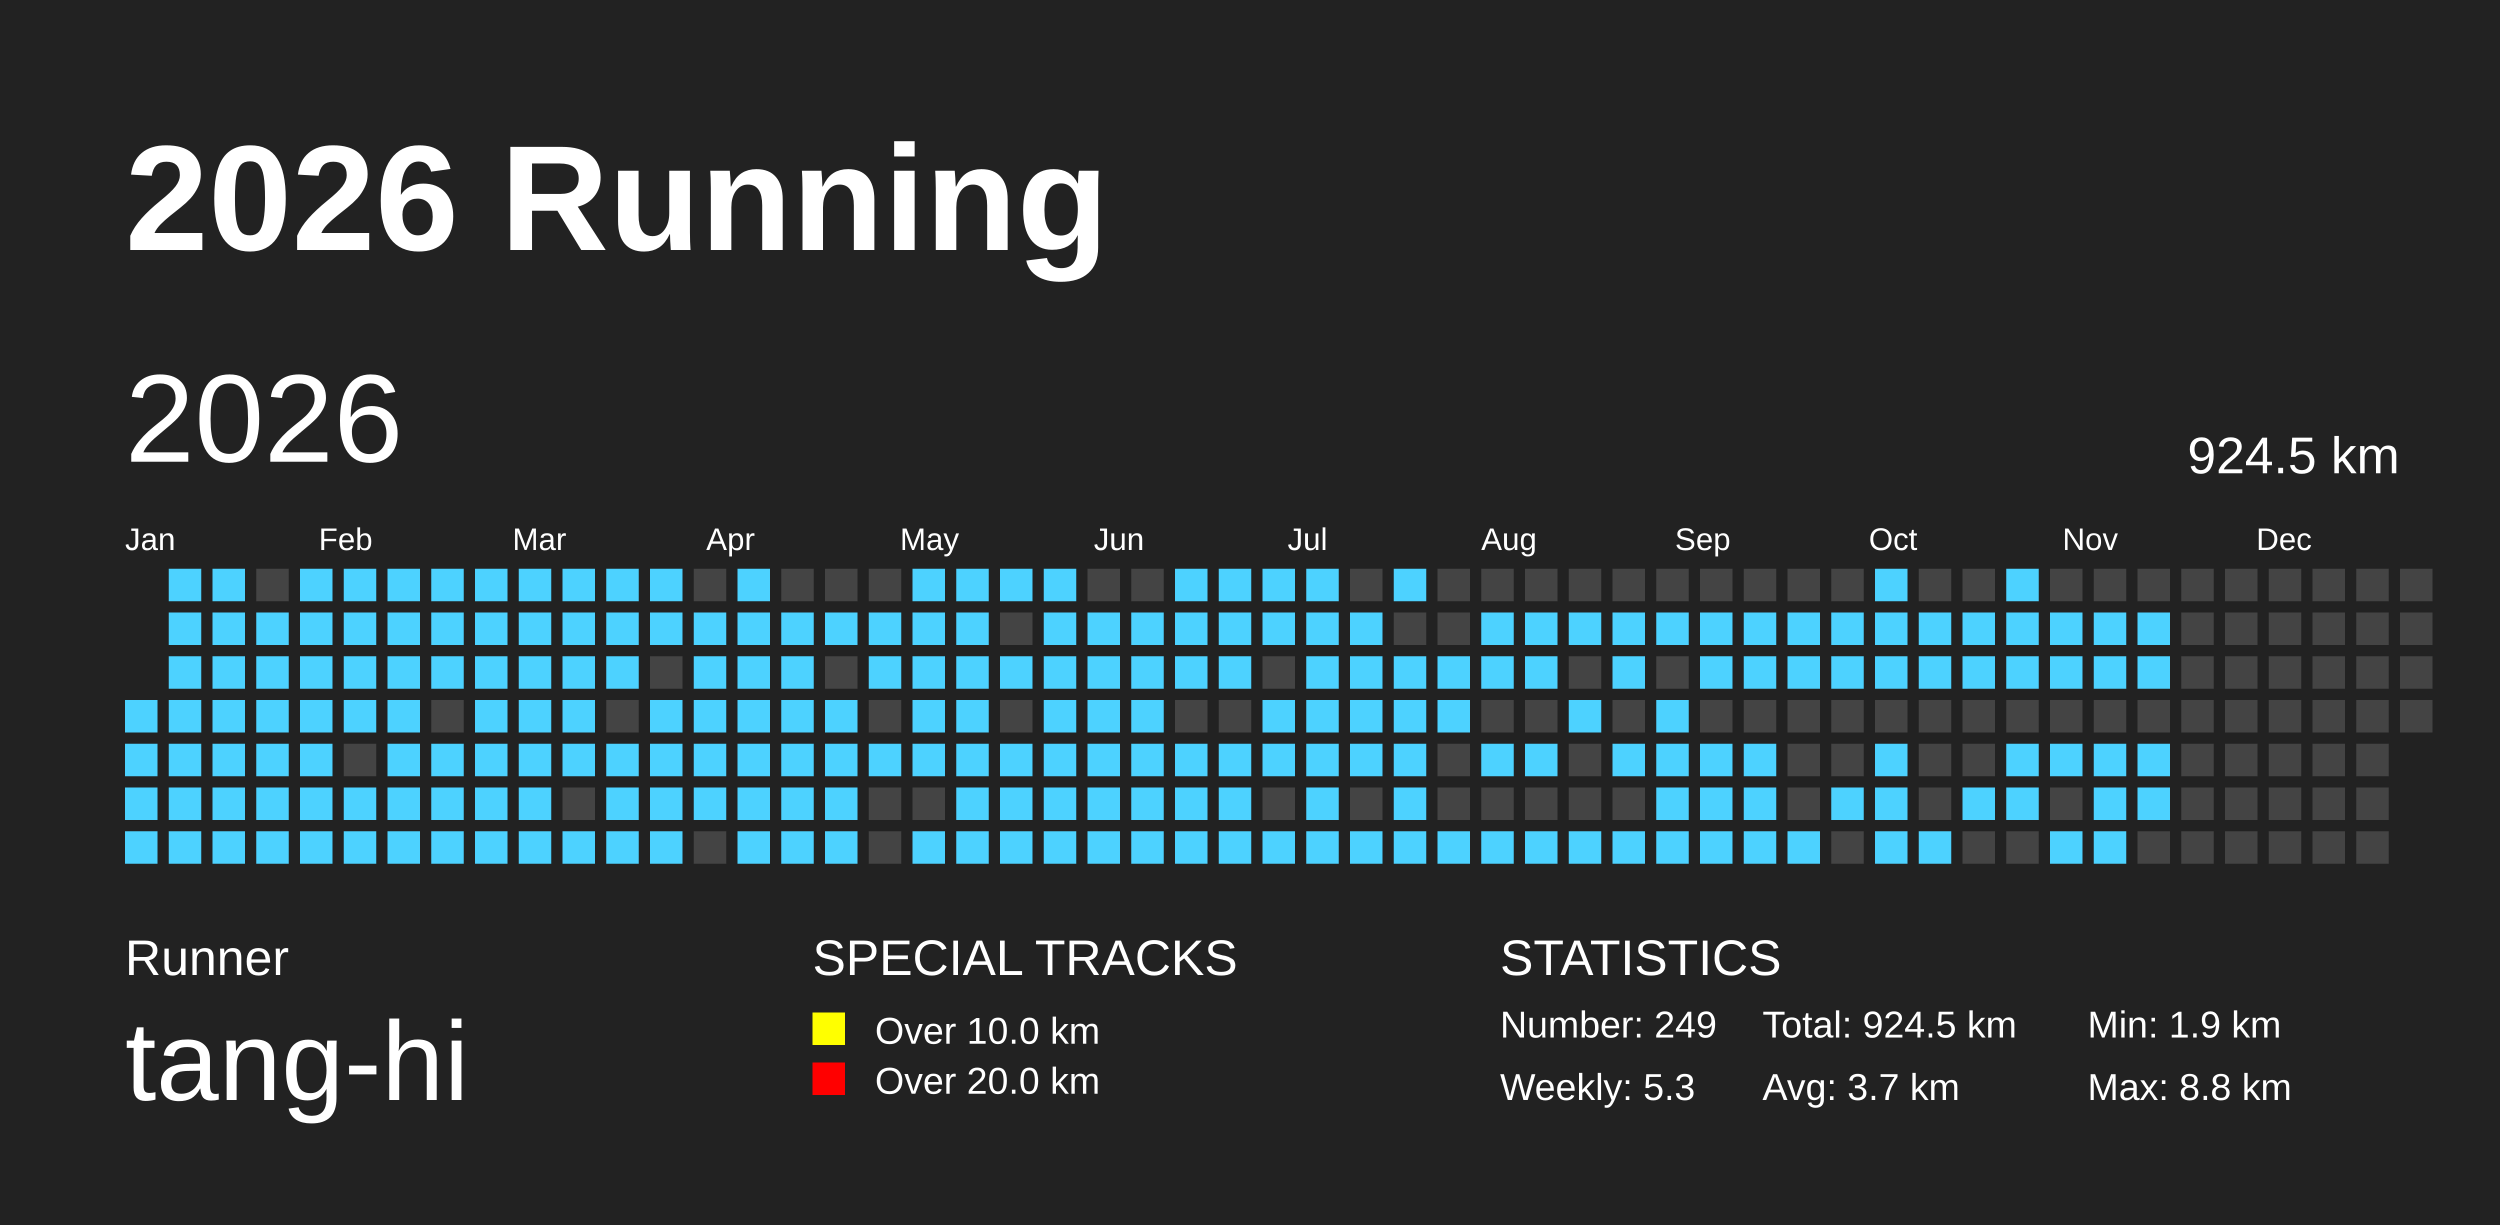
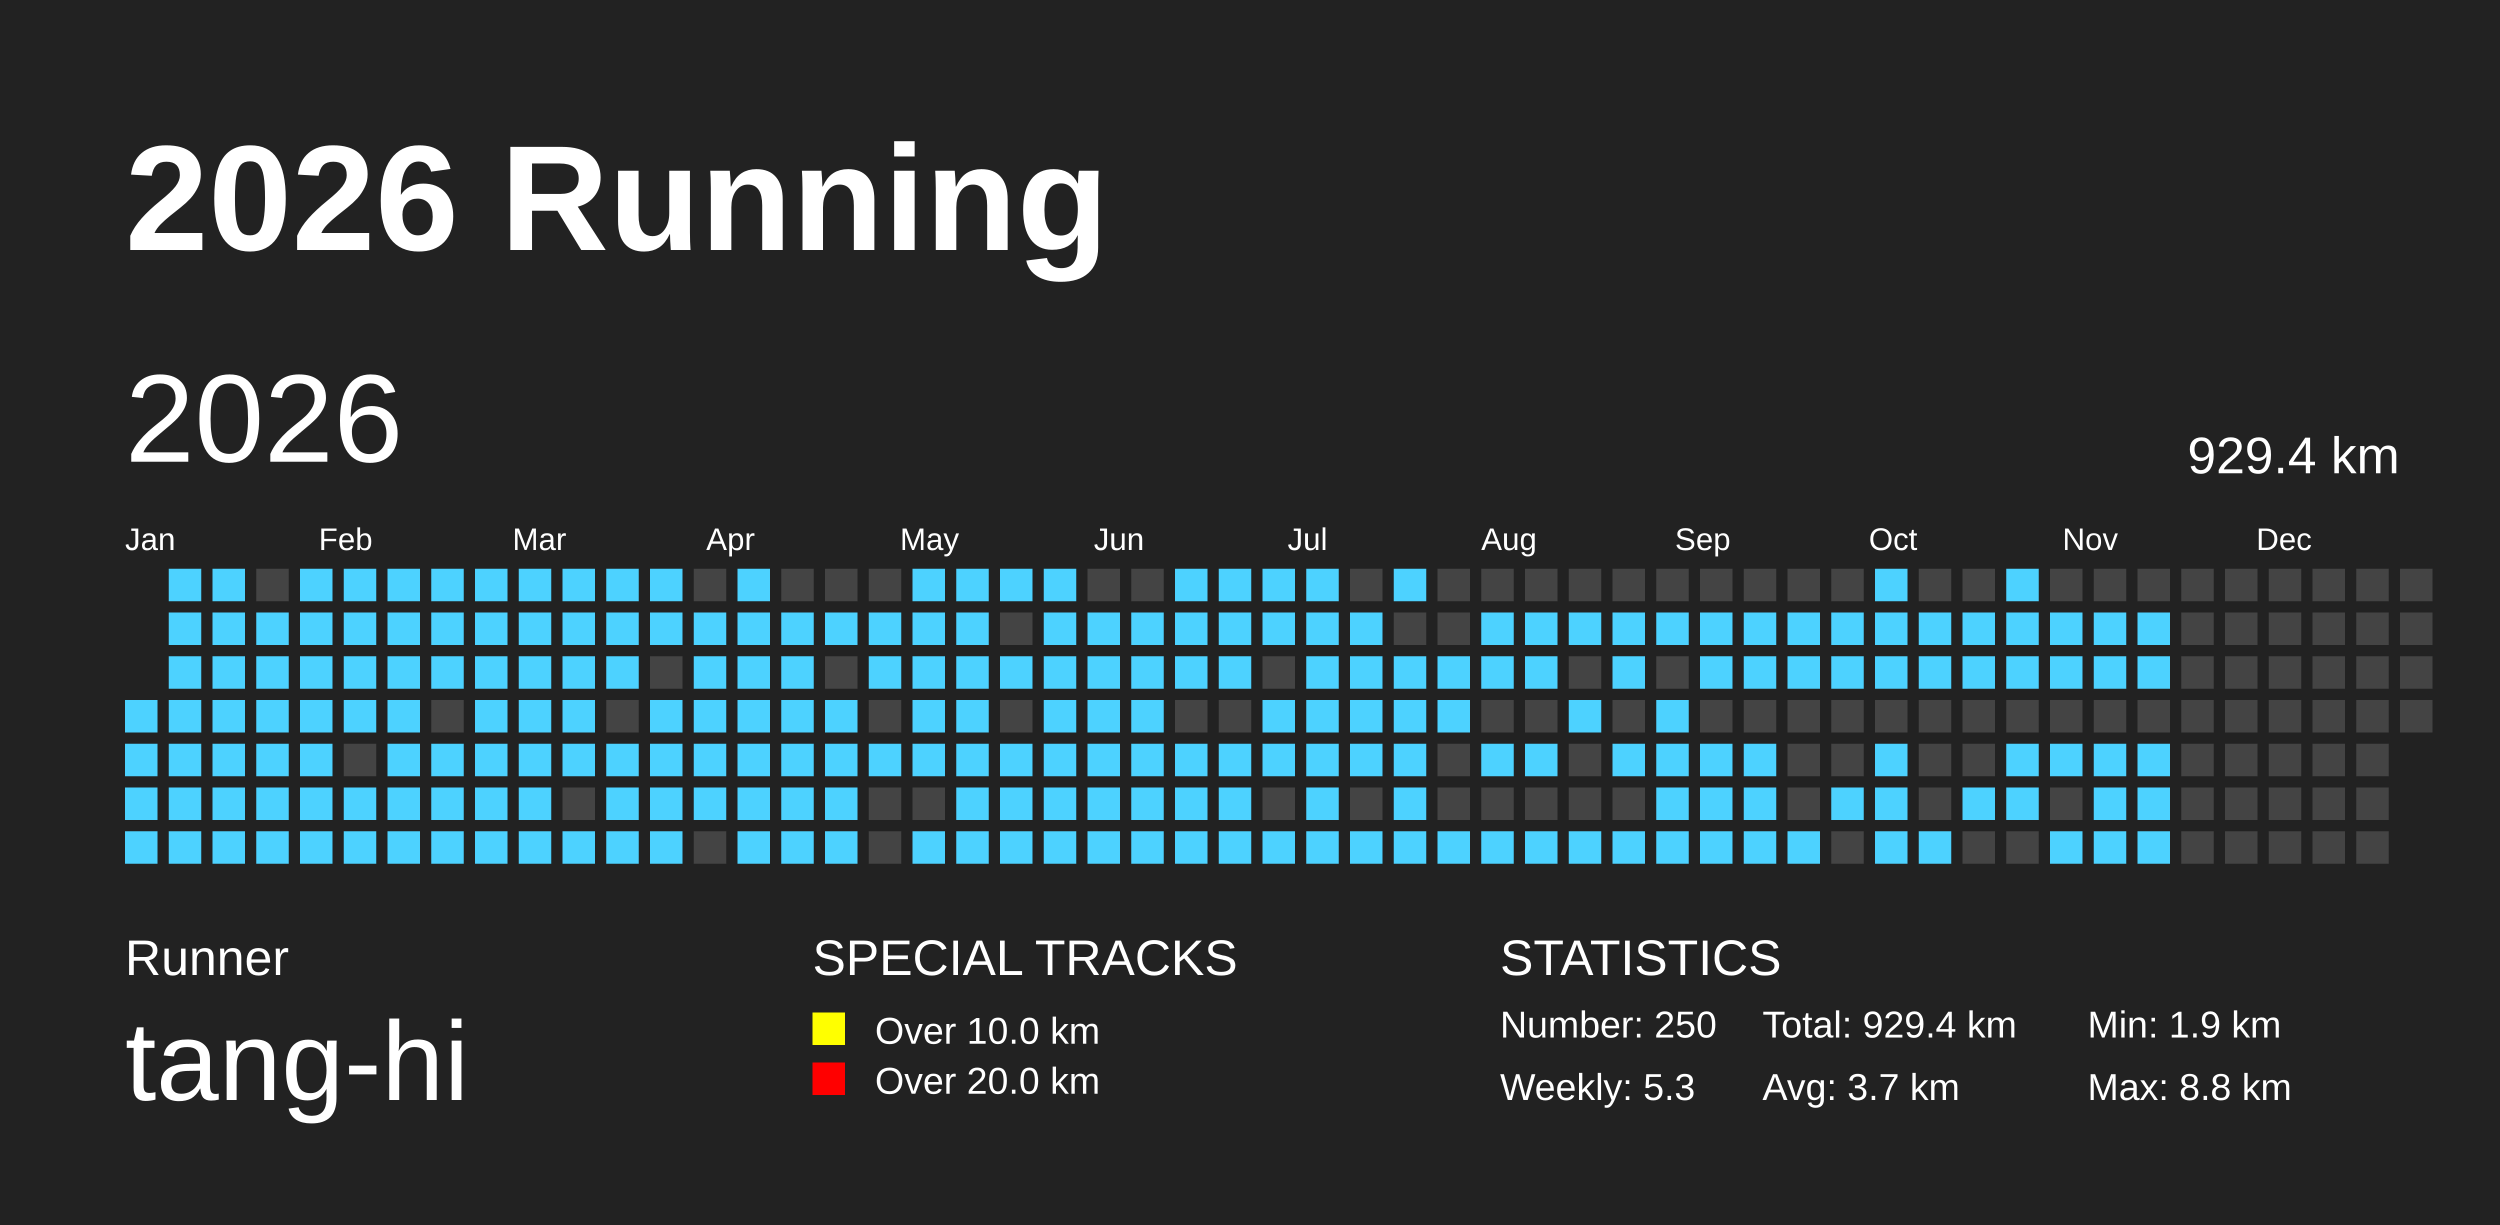
<svg xmlns="http://www.w3.org/2000/svg" baseProfile="full" height="98mm" version="1.1" viewBox="0,0,200,98" width="200mm">
  <defs />
  <rect fill="#222222" height="98" width="200" x="0" y="0" />
  <text fill="#FFFFFF" style="font-size:12px; font-family:Arial; font-weight:bold;" x="10" y="20">2026 Running</text>
  <text fill="#FFFFFF" style="font-size:4px; font-family:Arial" x="10" y="78">Runner</text>
  <text fill="#FFFFFF" style="font-size:9px; font-family:Arial" x="10" y="88">tang-hi</text>
  <text fill="#FFFFFF" style="font-size:4px; font-family:Arial" x="65" y="78">SPECIAL TRACKS</text>
  <rect fill="yellow" height="2.6" width="2.6" x="65" y="81" />
  <text fill="#FFFFFF" style="font-size:3px; font-family:Arial" x="70" y="83.5">Over 10.0 km</text>
  <rect fill="red" height="2.6" width="2.6" x="65" y="85" />
  <text fill="#FFFFFF" style="font-size:3px; font-family:Arial" x="70" y="87.5">Over 20.0 km</text>
  <text fill="#FFFFFF" style="font-size:4px; font-family:Arial" x="120" y="78">STATISTICS</text>
-   <text fill="#FFFFFF" style="font-size:3px; font-family:Arial" x="120" y="83">Number: 249</text>
+   <text fill="#FFFFFF" style="font-size:3px; font-family:Arial" x="120" y="83">Number: 250</text>
  <text fill="#FFFFFF" style="font-size:3px; font-family:Arial" x="120" y="88">Weekly: 5.3</text>
-   <text fill="#FFFFFF" style="font-size:3px; font-family:Arial" x="141" y="83">Total: 924.5 km</text>
+   <text fill="#FFFFFF" style="font-size:3px; font-family:Arial" x="141" y="83">Total: 929.4 km</text>
  <text fill="#FFFFFF" style="font-size:3px; font-family:Arial" x="141" y="88">Avg: 3.7 km</text>
  <text fill="#FFFFFF" style="font-size:3px; font-family:Arial" x="167" y="83">Min: 1.9 km</text>
  <text fill="#FFFFFF" style="font-size:3px; font-family:Arial" x="167" y="88">Max: 8.8 km</text>
  <text dominant-baseline="hanging" fill="#FFFFFF" style="font-size:10.0px; font-family:Arial;" x="10" y="30">2026</text>
-   <text dominant-baseline="hanging" fill="#FFFFFF" style="font-size:4.125px; font-family:Arial;" x="175" y="35">924.5 km</text>
+   <text dominant-baseline="hanging" fill="#FFFFFF" style="font-size:4.125px; font-family:Arial;" x="175" y="35">929.4 km</text>
  <text fill="#FFFFFF" style="font-size:2.5px; font-family:Arial" x="10.0" y="44">Jan</text>
  <text fill="#FFFFFF" style="font-size:2.5px; font-family:Arial" x="25.5" y="44">Feb</text>
  <text fill="#FFFFFF" style="font-size:2.5px; font-family:Arial" x="41.0" y="44">Mar</text>
  <text fill="#FFFFFF" style="font-size:2.5px; font-family:Arial" x="56.5" y="44">Apr</text>
  <text fill="#FFFFFF" style="font-size:2.5px; font-family:Arial" x="72.0" y="44">May</text>
  <text fill="#FFFFFF" style="font-size:2.5px; font-family:Arial" x="87.5" y="44">Jun</text>
  <text fill="#FFFFFF" style="font-size:2.5px; font-family:Arial" x="103.0" y="44">Jul</text>
  <text fill="#FFFFFF" style="font-size:2.5px; font-family:Arial" x="118.5" y="44">Aug</text>
  <text fill="#FFFFFF" style="font-size:2.5px; font-family:Arial" x="134.0" y="44">Sep</text>
  <text fill="#FFFFFF" style="font-size:2.5px; font-family:Arial" x="149.5" y="44">Oct</text>
  <text fill="#FFFFFF" style="font-size:2.5px; font-family:Arial" x="165.0" y="44">Nov</text>
  <text fill="#FFFFFF" style="font-size:2.5px; font-family:Arial" x="180.5" y="44">Dec</text>
  <rect fill="#4DD2FF" height="2.6" width="2.6" x="10.0" y="56.0" />
  <rect fill="#4DD2FF" height="2.6" width="2.6" x="10.0" y="59.5" />
  <rect fill="#4DD2FF" height="2.6" width="2.6" x="10.0" y="63.0" />
  <rect fill="#4DD2FF" height="2.6" width="2.6" x="10.0" y="66.5" />
  <rect fill="#4DD2FF" height="2.6" width="2.6" x="13.5" y="45.5" />
  <rect fill="#4DD2FF" height="2.6" width="2.6" x="13.5" y="49.0" />
  <rect fill="#4DD2FF" height="2.6" width="2.6" x="13.5" y="52.5" />
  <rect fill="#4DD2FF" height="2.6" width="2.6" x="13.5" y="56.0" />
  <rect fill="#4DD2FF" height="2.6" width="2.6" x="13.5" y="59.5" />
  <rect fill="#4DD2FF" height="2.6" width="2.6" x="13.5" y="63.0" />
  <rect fill="#4DD2FF" height="2.6" width="2.6" x="13.5" y="66.5" />
  <rect fill="#4DD2FF" height="2.6" width="2.6" x="17.0" y="45.5" />
  <rect fill="#4DD2FF" height="2.6" width="2.6" x="17.0" y="49.0" />
  <rect fill="#4DD2FF" height="2.6" width="2.6" x="17.0" y="52.5" />
  <rect fill="#4DD2FF" height="2.6" width="2.6" x="17.0" y="56.0" />
  <rect fill="#4DD2FF" height="2.6" width="2.6" x="17.0" y="59.5" />
  <rect fill="#4DD2FF" height="2.6" width="2.6" x="17.0" y="63.0" />
  <rect fill="#4DD2FF" height="2.6" width="2.6" x="17.0" y="66.5" />
  <rect fill="#444444" height="2.6" width="2.6" x="20.5" y="45.5" />
  <rect fill="#4DD2FF" height="2.6" width="2.6" x="20.5" y="49.0" />
  <rect fill="#4DD2FF" height="2.6" width="2.6" x="20.5" y="52.5" />
  <rect fill="#4DD2FF" height="2.6" width="2.6" x="20.5" y="56.0" />
  <rect fill="#4DD2FF" height="2.6" width="2.6" x="20.5" y="59.5" />
  <rect fill="#4DD2FF" height="2.6" width="2.6" x="20.5" y="63.0" />
  <rect fill="#4DD2FF" height="2.6" width="2.6" x="20.5" y="66.5" />
  <rect fill="#4DD2FF" height="2.6" width="2.6" x="24.0" y="45.5" />
  <rect fill="#4DD2FF" height="2.6" width="2.6" x="24.0" y="49.0" />
  <rect fill="#4DD2FF" height="2.6" width="2.6" x="24.0" y="52.5" />
  <rect fill="#4DD2FF" height="2.6" width="2.6" x="24.0" y="56.0" />
  <rect fill="#4DD2FF" height="2.6" width="2.6" x="24.0" y="59.5" />
  <rect fill="#4DD2FF" height="2.6" width="2.6" x="24.0" y="63.0" />
  <rect fill="#4DD2FF" height="2.6" width="2.6" x="24.0" y="66.5" />
  <rect fill="#4DD2FF" height="2.6" width="2.6" x="27.5" y="45.5" />
  <rect fill="#4DD2FF" height="2.6" width="2.6" x="27.5" y="49.0" />
  <rect fill="#4DD2FF" height="2.6" width="2.6" x="27.5" y="52.5" />
  <rect fill="#4DD2FF" height="2.6" width="2.6" x="27.5" y="56.0" />
  <rect fill="#444444" height="2.6" width="2.6" x="27.5" y="59.5" />
  <rect fill="#4DD2FF" height="2.6" width="2.6" x="27.5" y="63.0" />
  <rect fill="#4DD2FF" height="2.6" width="2.6" x="27.5" y="66.5" />
  <rect fill="#4DD2FF" height="2.6" width="2.6" x="31.0" y="45.5" />
  <rect fill="#4DD2FF" height="2.6" width="2.6" x="31.0" y="49.0" />
  <rect fill="#4DD2FF" height="2.6" width="2.6" x="31.0" y="52.5" />
  <rect fill="#4DD2FF" height="2.6" width="2.6" x="31.0" y="56.0" />
  <rect fill="#4DD2FF" height="2.6" width="2.6" x="31.0" y="59.5" />
  <rect fill="#4DD2FF" height="2.6" width="2.6" x="31.0" y="63.0" />
  <rect fill="#4DD2FF" height="2.6" width="2.6" x="31.0" y="66.5" />
  <rect fill="#4DD2FF" height="2.6" width="2.6" x="34.5" y="45.5" />
  <rect fill="#4DD2FF" height="2.6" width="2.6" x="34.5" y="49.0" />
  <rect fill="#4DD2FF" height="2.6" width="2.6" x="34.5" y="52.5" />
  <rect fill="#444444" height="2.6" width="2.6" x="34.5" y="56.0" />
  <rect fill="#4DD2FF" height="2.6" width="2.6" x="34.5" y="59.5" />
  <rect fill="#4DD2FF" height="2.6" width="2.6" x="34.5" y="63.0" />
  <rect fill="#4DD2FF" height="2.6" width="2.6" x="34.5" y="66.5" />
  <rect fill="#4DD2FF" height="2.6" width="2.6" x="38.0" y="45.5" />
  <rect fill="#4DD2FF" height="2.6" width="2.6" x="38.0" y="49.0" />
  <rect fill="#4DD2FF" height="2.6" width="2.6" x="38.0" y="52.5" />
  <rect fill="#4DD2FF" height="2.6" width="2.6" x="38.0" y="56.0" />
  <rect fill="#4DD2FF" height="2.6" width="2.6" x="38.0" y="59.5" />
  <rect fill="#4DD2FF" height="2.6" width="2.6" x="38.0" y="63.0" />
  <rect fill="#4DD2FF" height="2.6" width="2.6" x="38.0" y="66.5" />
  <rect fill="#4DD2FF" height="2.6" width="2.6" x="41.5" y="45.5" />
  <rect fill="#4DD2FF" height="2.6" width="2.6" x="41.5" y="49.0" />
  <rect fill="#4DD2FF" height="2.6" width="2.6" x="41.5" y="52.5" />
  <rect fill="#4DD2FF" height="2.6" width="2.6" x="41.5" y="56.0" />
  <rect fill="#4DD2FF" height="2.6" width="2.6" x="41.5" y="59.5" />
  <rect fill="#4DD2FF" height="2.6" width="2.6" x="41.5" y="63.0" />
  <rect fill="#4DD2FF" height="2.6" width="2.6" x="41.5" y="66.5" />
  <rect fill="#4DD2FF" height="2.6" width="2.6" x="45.0" y="45.5" />
  <rect fill="#4DD2FF" height="2.6" width="2.6" x="45.0" y="49.0" />
  <rect fill="#4DD2FF" height="2.6" width="2.6" x="45.0" y="52.5" />
  <rect fill="#4DD2FF" height="2.6" width="2.6" x="45.0" y="56.0" />
  <rect fill="#4DD2FF" height="2.6" width="2.6" x="45.0" y="59.5" />
  <rect fill="#444444" height="2.6" width="2.6" x="45.0" y="63.0" />
  <rect fill="#4DD2FF" height="2.6" width="2.6" x="45.0" y="66.5" />
  <rect fill="#4DD2FF" height="2.6" width="2.6" x="48.5" y="45.5" />
  <rect fill="#4DD2FF" height="2.6" width="2.6" x="48.5" y="49.0" />
  <rect fill="#4DD2FF" height="2.6" width="2.6" x="48.5" y="52.5" />
  <rect fill="#444444" height="2.6" width="2.6" x="48.5" y="56.0" />
  <rect fill="#4DD2FF" height="2.6" width="2.6" x="48.5" y="59.5" />
  <rect fill="#4DD2FF" height="2.6" width="2.6" x="48.5" y="63.0" />
  <rect fill="#4DD2FF" height="2.6" width="2.6" x="48.5" y="66.5" />
  <rect fill="#4DD2FF" height="2.6" width="2.6" x="52.0" y="45.5" />
  <rect fill="#4DD2FF" height="2.6" width="2.6" x="52.0" y="49.0" />
  <rect fill="#444444" height="2.6" width="2.6" x="52.0" y="52.5" />
  <rect fill="#4DD2FF" height="2.6" width="2.6" x="52.0" y="56.0" />
  <rect fill="#4DD2FF" height="2.6" width="2.6" x="52.0" y="59.5" />
  <rect fill="#4DD2FF" height="2.6" width="2.6" x="52.0" y="63.0" />
  <rect fill="#4DD2FF" height="2.6" width="2.6" x="52.0" y="66.5" />
  <rect fill="#444444" height="2.6" width="2.6" x="55.5" y="45.5" />
  <rect fill="#4DD2FF" height="2.6" width="2.6" x="55.5" y="49.0" />
  <rect fill="#4DD2FF" height="2.6" width="2.6" x="55.5" y="52.5" />
  <rect fill="#4DD2FF" height="2.6" width="2.6" x="55.5" y="56.0" />
  <rect fill="#4DD2FF" height="2.6" width="2.6" x="55.5" y="59.5" />
  <rect fill="#4DD2FF" height="2.6" width="2.6" x="55.5" y="63.0" />
  <rect fill="#444444" height="2.6" width="2.6" x="55.5" y="66.5" />
  <rect fill="#4DD2FF" height="2.6" width="2.6" x="59.0" y="45.5" />
  <rect fill="#4DD2FF" height="2.6" width="2.6" x="59.0" y="49.0" />
  <rect fill="#4DD2FF" height="2.6" width="2.6" x="59.0" y="52.5" />
  <rect fill="#4DD2FF" height="2.6" width="2.6" x="59.0" y="56.0" />
  <rect fill="#4DD2FF" height="2.6" width="2.6" x="59.0" y="59.5" />
  <rect fill="#4DD2FF" height="2.6" width="2.6" x="59.0" y="63.0" />
  <rect fill="#4DD2FF" height="2.6" width="2.6" x="59.0" y="66.5" />
  <rect fill="#444444" height="2.6" width="2.6" x="62.5" y="45.5" />
  <rect fill="#4DD2FF" height="2.6" width="2.6" x="62.5" y="49.0" />
  <rect fill="#4DD2FF" height="2.6" width="2.6" x="62.5" y="52.5" />
  <rect fill="#4DD2FF" height="2.6" width="2.6" x="62.5" y="56.0" />
  <rect fill="#4DD2FF" height="2.6" width="2.6" x="62.5" y="59.5" />
  <rect fill="#4DD2FF" height="2.6" width="2.6" x="62.5" y="63.0" />
  <rect fill="#4DD2FF" height="2.6" width="2.6" x="62.5" y="66.5" />
  <rect fill="#444444" height="2.6" width="2.6" x="66.0" y="45.5" />
  <rect fill="#4DD2FF" height="2.6" width="2.6" x="66.0" y="49.0" />
  <rect fill="#444444" height="2.6" width="2.6" x="66.0" y="52.5" />
  <rect fill="#4DD2FF" height="2.6" width="2.6" x="66.0" y="56.0" />
  <rect fill="#4DD2FF" height="2.6" width="2.6" x="66.0" y="59.5" />
  <rect fill="#4DD2FF" height="2.6" width="2.6" x="66.0" y="63.0" />
  <rect fill="#4DD2FF" height="2.6" width="2.6" x="66.0" y="66.5" />
  <rect fill="#444444" height="2.6" width="2.6" x="69.5" y="45.5" />
  <rect fill="#4DD2FF" height="2.6" width="2.6" x="69.5" y="49.0" />
  <rect fill="#4DD2FF" height="2.6" width="2.6" x="69.5" y="52.5" />
  <rect fill="#444444" height="2.6" width="2.6" x="69.5" y="56.0" />
  <rect fill="#4DD2FF" height="2.6" width="2.6" x="69.5" y="59.5" />
  <rect fill="#444444" height="2.6" width="2.6" x="69.5" y="63.0" />
  <rect fill="#444444" height="2.6" width="2.6" x="69.5" y="66.5" />
  <rect fill="#4DD2FF" height="2.6" width="2.6" x="73.0" y="45.5" />
  <rect fill="#4DD2FF" height="2.6" width="2.6" x="73.0" y="49.0" />
  <rect fill="#4DD2FF" height="2.6" width="2.6" x="73.0" y="52.5" />
  <rect fill="#4DD2FF" height="2.6" width="2.6" x="73.0" y="56.0" />
  <rect fill="#4DD2FF" height="2.6" width="2.6" x="73.0" y="59.5" />
  <rect fill="#444444" height="2.6" width="2.6" x="73.0" y="63.0" />
  <rect fill="#4DD2FF" height="2.6" width="2.6" x="73.0" y="66.5" />
  <rect fill="#4DD2FF" height="2.6" width="2.6" x="76.5" y="45.5" />
  <rect fill="#4DD2FF" height="2.6" width="2.6" x="76.5" y="49.0" />
  <rect fill="#4DD2FF" height="2.6" width="2.6" x="76.5" y="52.5" />
  <rect fill="#4DD2FF" height="2.6" width="2.6" x="76.5" y="56.0" />
  <rect fill="#4DD2FF" height="2.6" width="2.6" x="76.5" y="59.5" />
  <rect fill="#4DD2FF" height="2.6" width="2.6" x="76.5" y="63.0" />
  <rect fill="#4DD2FF" height="2.6" width="2.6" x="76.5" y="66.5" />
  <rect fill="#4DD2FF" height="2.6" width="2.6" x="80.0" y="45.5" />
  <rect fill="#444444" height="2.6" width="2.6" x="80.0" y="49.0" />
  <rect fill="#4DD2FF" height="2.6" width="2.6" x="80.0" y="52.5" />
  <rect fill="#444444" height="2.6" width="2.6" x="80.0" y="56.0" />
  <rect fill="#4DD2FF" height="2.6" width="2.6" x="80.0" y="59.5" />
  <rect fill="#4DD2FF" height="2.6" width="2.6" x="80.0" y="63.0" />
  <rect fill="#4DD2FF" height="2.6" width="2.6" x="80.0" y="66.5" />
  <rect fill="#4DD2FF" height="2.6" width="2.6" x="83.5" y="45.5" />
  <rect fill="#4DD2FF" height="2.6" width="2.6" x="83.5" y="49.0" />
  <rect fill="#4DD2FF" height="2.6" width="2.6" x="83.5" y="52.5" />
  <rect fill="#4DD2FF" height="2.6" width="2.6" x="83.5" y="56.0" />
  <rect fill="#4DD2FF" height="2.6" width="2.6" x="83.5" y="59.5" />
  <rect fill="#4DD2FF" height="2.6" width="2.6" x="83.5" y="63.0" />
  <rect fill="#4DD2FF" height="2.6" width="2.6" x="83.5" y="66.5" />
  <rect fill="#444444" height="2.6" width="2.6" x="87.0" y="45.5" />
  <rect fill="#4DD2FF" height="2.6" width="2.6" x="87.0" y="49.0" />
  <rect fill="#4DD2FF" height="2.6" width="2.6" x="87.0" y="52.5" />
  <rect fill="#4DD2FF" height="2.6" width="2.6" x="87.0" y="56.0" />
  <rect fill="#4DD2FF" height="2.6" width="2.6" x="87.0" y="59.5" />
  <rect fill="#4DD2FF" height="2.6" width="2.6" x="87.0" y="63.0" />
  <rect fill="#4DD2FF" height="2.6" width="2.6" x="87.0" y="66.5" />
  <rect fill="#444444" height="2.6" width="2.6" x="90.5" y="45.5" />
  <rect fill="#4DD2FF" height="2.6" width="2.6" x="90.5" y="49.0" />
  <rect fill="#4DD2FF" height="2.6" width="2.6" x="90.5" y="52.5" />
  <rect fill="#4DD2FF" height="2.6" width="2.6" x="90.5" y="56.0" />
  <rect fill="#4DD2FF" height="2.6" width="2.6" x="90.5" y="59.5" />
  <rect fill="#4DD2FF" height="2.6" width="2.6" x="90.5" y="63.0" />
  <rect fill="#4DD2FF" height="2.6" width="2.6" x="90.5" y="66.5" />
  <rect fill="#4DD2FF" height="2.6" width="2.6" x="94.0" y="45.5" />
  <rect fill="#4DD2FF" height="2.6" width="2.6" x="94.0" y="49.0" />
  <rect fill="#4DD2FF" height="2.6" width="2.6" x="94.0" y="52.5" />
  <rect fill="#444444" height="2.6" width="2.6" x="94.0" y="56.0" />
  <rect fill="#4DD2FF" height="2.6" width="2.6" x="94.0" y="59.5" />
  <rect fill="#4DD2FF" height="2.6" width="2.6" x="94.0" y="63.0" />
  <rect fill="#4DD2FF" height="2.6" width="2.6" x="94.0" y="66.5" />
  <rect fill="#4DD2FF" height="2.6" width="2.6" x="97.5" y="45.5" />
  <rect fill="#4DD2FF" height="2.6" width="2.6" x="97.5" y="49.0" />
  <rect fill="#4DD2FF" height="2.6" width="2.6" x="97.5" y="52.5" />
  <rect fill="#444444" height="2.6" width="2.6" x="97.5" y="56.0" />
  <rect fill="#4DD2FF" height="2.6" width="2.6" x="97.5" y="59.5" />
  <rect fill="#4DD2FF" height="2.6" width="2.6" x="97.5" y="63.0" />
  <rect fill="#4DD2FF" height="2.6" width="2.6" x="97.5" y="66.5" />
  <rect fill="#4DD2FF" height="2.6" width="2.6" x="101.0" y="45.5" />
  <rect fill="#4DD2FF" height="2.6" width="2.6" x="101.0" y="49.0" />
  <rect fill="#444444" height="2.6" width="2.6" x="101.0" y="52.5" />
  <rect fill="#4DD2FF" height="2.6" width="2.6" x="101.0" y="56.0" />
  <rect fill="#4DD2FF" height="2.6" width="2.6" x="101.0" y="59.5" />
  <rect fill="#444444" height="2.6" width="2.6" x="101.0" y="63.0" />
  <rect fill="#4DD2FF" height="2.6" width="2.6" x="101.0" y="66.5" />
  <rect fill="#4DD2FF" height="2.6" width="2.6" x="104.5" y="45.5" />
  <rect fill="#4DD2FF" height="2.6" width="2.6" x="104.5" y="49.0" />
  <rect fill="#4DD2FF" height="2.6" width="2.6" x="104.5" y="52.5" />
  <rect fill="#4DD2FF" height="2.6" width="2.6" x="104.5" y="56.0" />
  <rect fill="#4DD2FF" height="2.6" width="2.6" x="104.5" y="59.5" />
  <rect fill="#4DD2FF" height="2.6" width="2.6" x="104.5" y="63.0" />
  <rect fill="#4DD2FF" height="2.6" width="2.6" x="104.5" y="66.5" />
  <rect fill="#444444" height="2.6" width="2.6" x="108.0" y="45.5" />
  <rect fill="#4DD2FF" height="2.6" width="2.6" x="108.0" y="49.0" />
  <rect fill="#4DD2FF" height="2.6" width="2.6" x="108.0" y="52.5" />
  <rect fill="#4DD2FF" height="2.6" width="2.6" x="108.0" y="56.0" />
  <rect fill="#4DD2FF" height="2.6" width="2.6" x="108.0" y="59.5" />
  <rect fill="#444444" height="2.6" width="2.6" x="108.0" y="63.0" />
  <rect fill="#4DD2FF" height="2.6" width="2.6" x="108.0" y="66.5" />
  <rect fill="#4DD2FF" height="2.6" width="2.6" x="111.5" y="45.5" />
  <rect fill="#444444" height="2.6" width="2.6" x="111.5" y="49.0" />
  <rect fill="#4DD2FF" height="2.6" width="2.6" x="111.5" y="52.5" />
  <rect fill="#4DD2FF" height="2.6" width="2.6" x="111.5" y="56.0" />
  <rect fill="#4DD2FF" height="2.6" width="2.6" x="111.5" y="59.5" />
  <rect fill="#4DD2FF" height="2.6" width="2.6" x="111.5" y="63.0" />
  <rect fill="#4DD2FF" height="2.6" width="2.6" x="111.5" y="66.5" />
  <rect fill="#444444" height="2.6" width="2.6" x="115.0" y="45.5" />
  <rect fill="#444444" height="2.6" width="2.6" x="115.0" y="49.0" />
  <rect fill="#4DD2FF" height="2.6" width="2.6" x="115.0" y="52.5" />
  <rect fill="#4DD2FF" height="2.6" width="2.6" x="115.0" y="56.0" />
  <rect fill="#444444" height="2.6" width="2.6" x="115.0" y="59.5" />
  <rect fill="#444444" height="2.6" width="2.6" x="115.0" y="63.0" />
  <rect fill="#4DD2FF" height="2.6" width="2.6" x="115.0" y="66.5" />
  <rect fill="#444444" height="2.6" width="2.6" x="118.5" y="45.5" />
  <rect fill="#4DD2FF" height="2.6" width="2.6" x="118.5" y="49.0" />
  <rect fill="#4DD2FF" height="2.6" width="2.6" x="118.5" y="52.5" />
  <rect fill="#444444" height="2.6" width="2.6" x="118.5" y="56.0" />
  <rect fill="#4DD2FF" height="2.6" width="2.6" x="118.5" y="59.5" />
  <rect fill="#444444" height="2.6" width="2.6" x="118.5" y="63.0" />
  <rect fill="#4DD2FF" height="2.6" width="2.6" x="118.5" y="66.5" />
  <rect fill="#444444" height="2.6" width="2.6" x="122.0" y="45.5" />
  <rect fill="#4DD2FF" height="2.6" width="2.6" x="122.0" y="49.0" />
  <rect fill="#4DD2FF" height="2.6" width="2.6" x="122.0" y="52.5" />
  <rect fill="#444444" height="2.6" width="2.6" x="122.0" y="56.0" />
  <rect fill="#4DD2FF" height="2.6" width="2.6" x="122.0" y="59.5" />
  <rect fill="#444444" height="2.6" width="2.6" x="122.0" y="63.0" />
  <rect fill="#4DD2FF" height="2.6" width="2.6" x="122.0" y="66.5" />
  <rect fill="#444444" height="2.6" width="2.6" x="125.5" y="45.5" />
  <rect fill="#4DD2FF" height="2.6" width="2.6" x="125.5" y="49.0" />
  <rect fill="#444444" height="2.6" width="2.6" x="125.5" y="52.5" />
  <rect fill="#4DD2FF" height="2.6" width="2.6" x="125.5" y="56.0" />
  <rect fill="#444444" height="2.6" width="2.6" x="125.5" y="59.5" />
  <rect fill="#444444" height="2.6" width="2.6" x="125.5" y="63.0" />
  <rect fill="#4DD2FF" height="2.6" width="2.6" x="125.5" y="66.5" />
  <rect fill="#444444" height="2.6" width="2.6" x="129.0" y="45.5" />
  <rect fill="#4DD2FF" height="2.6" width="2.6" x="129.0" y="49.0" />
  <rect fill="#4DD2FF" height="2.6" width="2.6" x="129.0" y="52.5" />
  <rect fill="#444444" height="2.6" width="2.6" x="129.0" y="56.0" />
  <rect fill="#4DD2FF" height="2.6" width="2.6" x="129.0" y="59.5" />
  <rect fill="#444444" height="2.6" width="2.6" x="129.0" y="63.0" />
  <rect fill="#4DD2FF" height="2.6" width="2.6" x="129.0" y="66.5" />
  <rect fill="#444444" height="2.6" width="2.6" x="132.5" y="45.5" />
  <rect fill="#4DD2FF" height="2.6" width="2.6" x="132.5" y="49.0" />
  <rect fill="#444444" height="2.6" width="2.6" x="132.5" y="52.5" />
  <rect fill="#4DD2FF" height="2.6" width="2.6" x="132.5" y="56.0" />
  <rect fill="#4DD2FF" height="2.6" width="2.6" x="132.5" y="59.5" />
  <rect fill="#4DD2FF" height="2.6" width="2.6" x="132.5" y="63.0" />
  <rect fill="#4DD2FF" height="2.6" width="2.6" x="132.5" y="66.5" />
  <rect fill="#444444" height="2.6" width="2.6" x="136.0" y="45.5" />
  <rect fill="#4DD2FF" height="2.6" width="2.6" x="136.0" y="49.0" />
  <rect fill="#4DD2FF" height="2.6" width="2.6" x="136.0" y="52.5" />
  <rect fill="#444444" height="2.6" width="2.6" x="136.0" y="56.0" />
  <rect fill="#4DD2FF" height="2.6" width="2.6" x="136.0" y="59.5" />
  <rect fill="#4DD2FF" height="2.6" width="2.6" x="136.0" y="63.0" />
  <rect fill="#4DD2FF" height="2.6" width="2.6" x="136.0" y="66.5" />
  <rect fill="#444444" height="2.6" width="2.6" x="139.5" y="45.5" />
  <rect fill="#4DD2FF" height="2.6" width="2.6" x="139.5" y="49.0" />
  <rect fill="#4DD2FF" height="2.6" width="2.6" x="139.5" y="52.5" />
  <rect fill="#444444" height="2.6" width="2.6" x="139.5" y="56.0" />
  <rect fill="#4DD2FF" height="2.6" width="2.6" x="139.5" y="59.5" />
  <rect fill="#4DD2FF" height="2.6" width="2.6" x="139.5" y="63.0" />
  <rect fill="#4DD2FF" height="2.6" width="2.6" x="139.5" y="66.5" />
  <rect fill="#444444" height="2.6" width="2.6" x="143.0" y="45.5" />
  <rect fill="#4DD2FF" height="2.6" width="2.6" x="143.0" y="49.0" />
  <rect fill="#4DD2FF" height="2.6" width="2.6" x="143.0" y="52.5" />
  <rect fill="#444444" height="2.6" width="2.6" x="143.0" y="56.0" />
  <rect fill="#444444" height="2.6" width="2.6" x="143.0" y="59.5" />
  <rect fill="#444444" height="2.6" width="2.6" x="143.0" y="63.0" />
  <rect fill="#4DD2FF" height="2.6" width="2.6" x="143.0" y="66.5" />
  <rect fill="#444444" height="2.6" width="2.6" x="146.5" y="45.5" />
  <rect fill="#4DD2FF" height="2.6" width="2.6" x="146.5" y="49.0" />
  <rect fill="#4DD2FF" height="2.6" width="2.6" x="146.5" y="52.5" />
  <rect fill="#444444" height="2.6" width="2.6" x="146.5" y="56.0" />
  <rect fill="#444444" height="2.6" width="2.6" x="146.5" y="59.5" />
  <rect fill="#4DD2FF" height="2.6" width="2.6" x="146.5" y="63.0" />
  <rect fill="#444444" height="2.6" width="2.6" x="146.5" y="66.5" />
  <rect fill="#4DD2FF" height="2.6" width="2.6" x="150.0" y="45.5" />
  <rect fill="#4DD2FF" height="2.6" width="2.6" x="150.0" y="49.0" />
  <rect fill="#4DD2FF" height="2.6" width="2.6" x="150.0" y="52.5" />
  <rect fill="#444444" height="2.6" width="2.6" x="150.0" y="56.0" />
  <rect fill="#4DD2FF" height="2.6" width="2.6" x="150.0" y="59.5" />
  <rect fill="#4DD2FF" height="2.6" width="2.6" x="150.0" y="63.0" />
  <rect fill="#4DD2FF" height="2.6" width="2.6" x="150.0" y="66.5" />
  <rect fill="#444444" height="2.6" width="2.6" x="153.5" y="45.5" />
  <rect fill="#4DD2FF" height="2.6" width="2.6" x="153.5" y="49.0" />
  <rect fill="#4DD2FF" height="2.6" width="2.6" x="153.5" y="52.5" />
  <rect fill="#444444" height="2.6" width="2.6" x="153.5" y="56.0" />
  <rect fill="#444444" height="2.6" width="2.6" x="153.5" y="59.5" />
  <rect fill="#444444" height="2.6" width="2.6" x="153.5" y="63.0" />
  <rect fill="#4DD2FF" height="2.6" width="2.6" x="153.5" y="66.5" />
  <rect fill="#444444" height="2.6" width="2.6" x="157.0" y="45.5" />
  <rect fill="#4DD2FF" height="2.6" width="2.6" x="157.0" y="49.0" />
  <rect fill="#4DD2FF" height="2.6" width="2.6" x="157.0" y="52.5" />
  <rect fill="#444444" height="2.6" width="2.6" x="157.0" y="56.0" />
  <rect fill="#444444" height="2.6" width="2.6" x="157.0" y="59.5" />
  <rect fill="#4DD2FF" height="2.6" width="2.6" x="157.0" y="63.0" />
  <rect fill="#444444" height="2.6" width="2.6" x="157.0" y="66.5" />
  <rect fill="#4DD2FF" height="2.6" width="2.6" x="160.5" y="45.5" />
  <rect fill="#4DD2FF" height="2.6" width="2.6" x="160.5" y="49.0" />
  <rect fill="#4DD2FF" height="2.6" width="2.6" x="160.5" y="52.5" />
  <rect fill="#444444" height="2.6" width="2.6" x="160.5" y="56.0" />
  <rect fill="#4DD2FF" height="2.6" width="2.6" x="160.5" y="59.5" />
  <rect fill="#4DD2FF" height="2.6" width="2.6" x="160.5" y="63.0" />
  <rect fill="#444444" height="2.6" width="2.6" x="160.5" y="66.5" />
  <rect fill="#444444" height="2.6" width="2.6" x="164.0" y="45.5" />
  <rect fill="#4DD2FF" height="2.6" width="2.6" x="164.0" y="49.0" />
  <rect fill="#4DD2FF" height="2.6" width="2.6" x="164.0" y="52.5" />
  <rect fill="#444444" height="2.6" width="2.6" x="164.0" y="56.0" />
  <rect fill="#4DD2FF" height="2.6" width="2.6" x="164.0" y="59.5" />
  <rect fill="#444444" height="2.6" width="2.6" x="164.0" y="63.0" />
  <rect fill="#4DD2FF" height="2.6" width="2.6" x="164.0" y="66.5" />
  <rect fill="#444444" height="2.6" width="2.6" x="167.5" y="45.5" />
  <rect fill="#4DD2FF" height="2.6" width="2.6" x="167.5" y="49.0" />
  <rect fill="#4DD2FF" height="2.6" width="2.6" x="167.5" y="52.5" />
  <rect fill="#444444" height="2.6" width="2.6" x="167.5" y="56.0" />
  <rect fill="#4DD2FF" height="2.6" width="2.6" x="167.5" y="59.5" />
  <rect fill="#4DD2FF" height="2.6" width="2.6" x="167.5" y="63.0" />
  <rect fill="#4DD2FF" height="2.6" width="2.6" x="167.5" y="66.5" />
  <rect fill="#444444" height="2.6" width="2.6" x="171.0" y="45.5" />
  <rect fill="#4DD2FF" height="2.6" width="2.6" x="171.0" y="49.0" />
  <rect fill="#4DD2FF" height="2.6" width="2.6" x="171.0" y="52.5" />
  <rect fill="#444444" height="2.6" width="2.6" x="171.0" y="56.0" />
  <rect fill="#4DD2FF" height="2.6" width="2.6" x="171.0" y="59.5" />
  <rect fill="#4DD2FF" height="2.6" width="2.6" x="171.0" y="63.0" />
-   <rect fill="#444444" height="2.6" width="2.6" x="171.0" y="66.5" />
+   <rect fill="#4DD2FF" height="2.6" width="2.6" x="171.0" y="66.5" />
  <rect fill="#444444" height="2.6" width="2.6" x="174.5" y="45.5" />
  <rect fill="#444444" height="2.6" width="2.6" x="174.5" y="49.0" />
  <rect fill="#444444" height="2.6" width="2.6" x="174.5" y="52.5" />
  <rect fill="#444444" height="2.6" width="2.6" x="174.5" y="56.0" />
  <rect fill="#444444" height="2.6" width="2.6" x="174.5" y="59.5" />
  <rect fill="#444444" height="2.6" width="2.6" x="174.5" y="63.0" />
  <rect fill="#444444" height="2.6" width="2.6" x="174.5" y="66.5" />
  <rect fill="#444444" height="2.6" width="2.6" x="178.0" y="45.5" />
  <rect fill="#444444" height="2.6" width="2.6" x="178.0" y="49.0" />
  <rect fill="#444444" height="2.6" width="2.6" x="178.0" y="52.5" />
  <rect fill="#444444" height="2.6" width="2.6" x="178.0" y="56.0" />
  <rect fill="#444444" height="2.6" width="2.6" x="178.0" y="59.5" />
  <rect fill="#444444" height="2.6" width="2.6" x="178.0" y="63.0" />
  <rect fill="#444444" height="2.6" width="2.6" x="178.0" y="66.5" />
  <rect fill="#444444" height="2.6" width="2.6" x="181.5" y="45.5" />
  <rect fill="#444444" height="2.6" width="2.6" x="181.5" y="49.0" />
  <rect fill="#444444" height="2.6" width="2.6" x="181.5" y="52.5" />
  <rect fill="#444444" height="2.6" width="2.6" x="181.5" y="56.0" />
  <rect fill="#444444" height="2.6" width="2.6" x="181.5" y="59.5" />
  <rect fill="#444444" height="2.6" width="2.6" x="181.5" y="63.0" />
  <rect fill="#444444" height="2.6" width="2.6" x="181.5" y="66.5" />
  <rect fill="#444444" height="2.6" width="2.6" x="185.0" y="45.5" />
  <rect fill="#444444" height="2.6" width="2.6" x="185.0" y="49.0" />
  <rect fill="#444444" height="2.6" width="2.6" x="185.0" y="52.5" />
  <rect fill="#444444" height="2.6" width="2.6" x="185.0" y="56.0" />
  <rect fill="#444444" height="2.6" width="2.6" x="185.0" y="59.5" />
  <rect fill="#444444" height="2.6" width="2.6" x="185.0" y="63.0" />
  <rect fill="#444444" height="2.6" width="2.6" x="185.0" y="66.5" />
  <rect fill="#444444" height="2.6" width="2.6" x="188.5" y="45.5" />
  <rect fill="#444444" height="2.6" width="2.6" x="188.5" y="49.0" />
  <rect fill="#444444" height="2.6" width="2.6" x="188.5" y="52.5" />
  <rect fill="#444444" height="2.6" width="2.6" x="188.5" y="56.0" />
  <rect fill="#444444" height="2.6" width="2.6" x="188.5" y="59.5" />
  <rect fill="#444444" height="2.6" width="2.6" x="188.5" y="63.0" />
  <rect fill="#444444" height="2.6" width="2.6" x="188.5" y="66.5" />
  <rect fill="#444444" height="2.6" width="2.6" x="192.0" y="45.5" />
  <rect fill="#444444" height="2.6" width="2.6" x="192.0" y="49.0" />
  <rect fill="#444444" height="2.6" width="2.6" x="192.0" y="52.5" />
  <rect fill="#444444" height="2.6" width="2.6" x="192.0" y="56.0" />
</svg>
